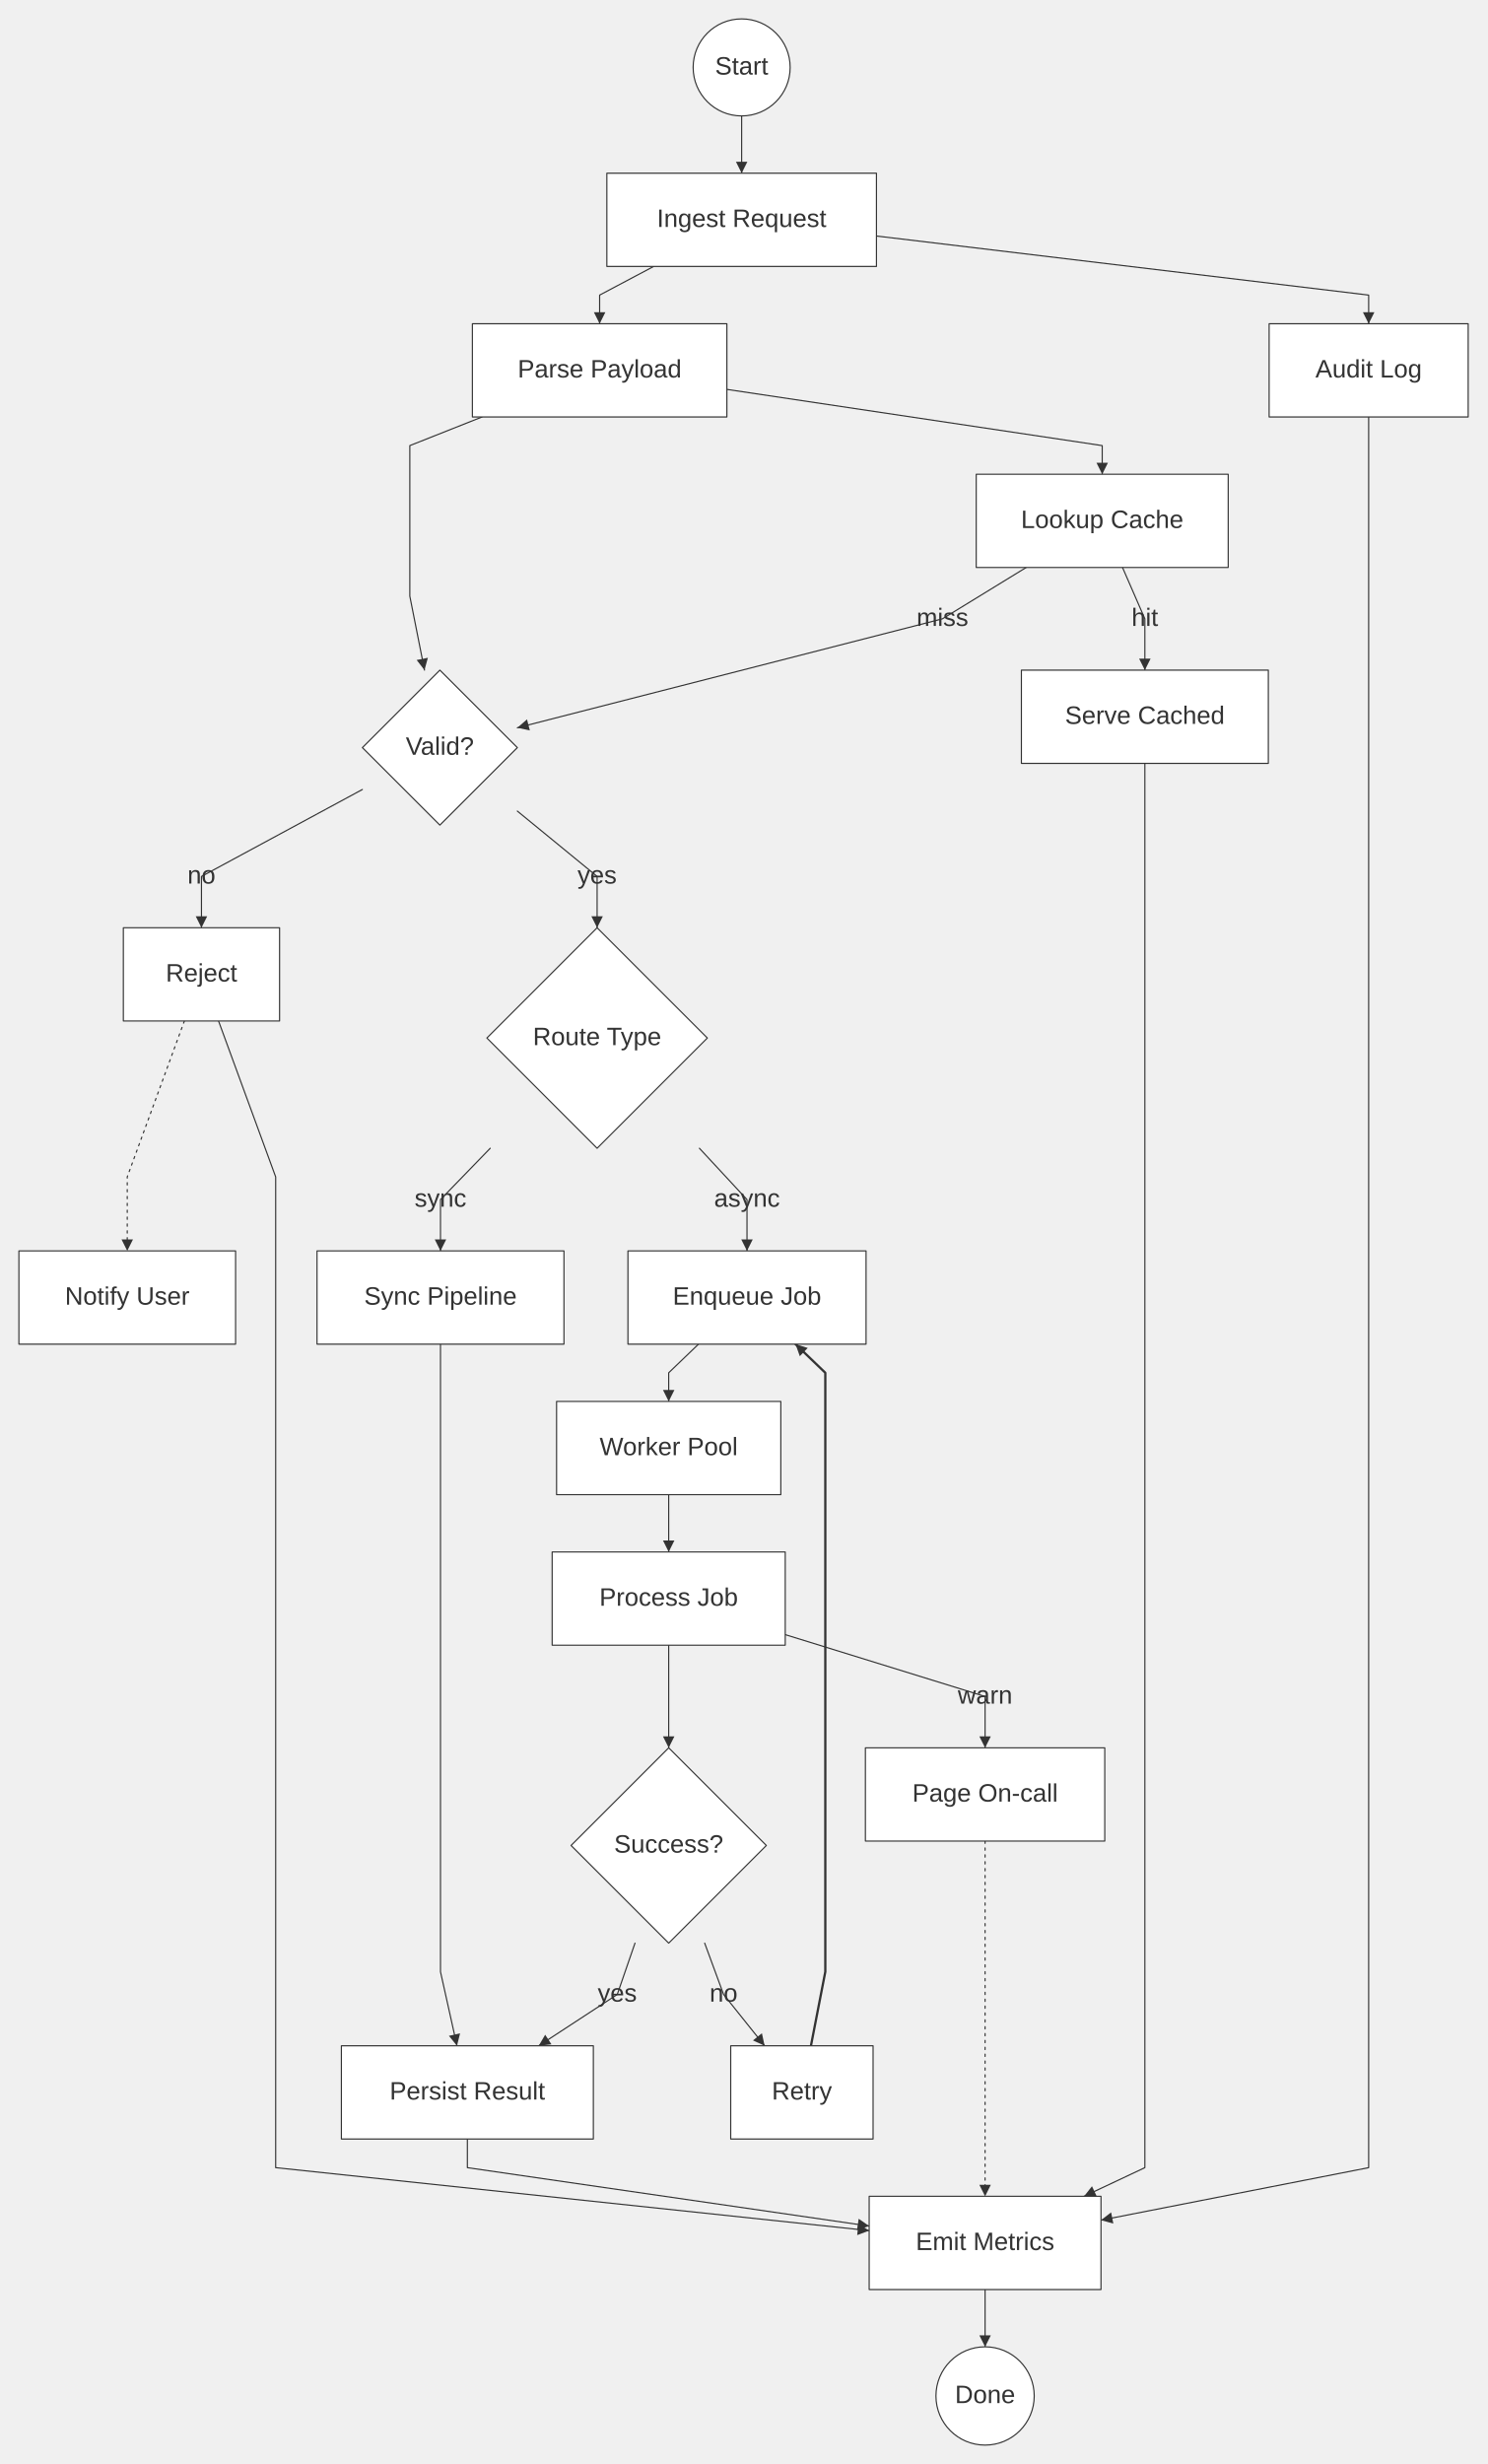
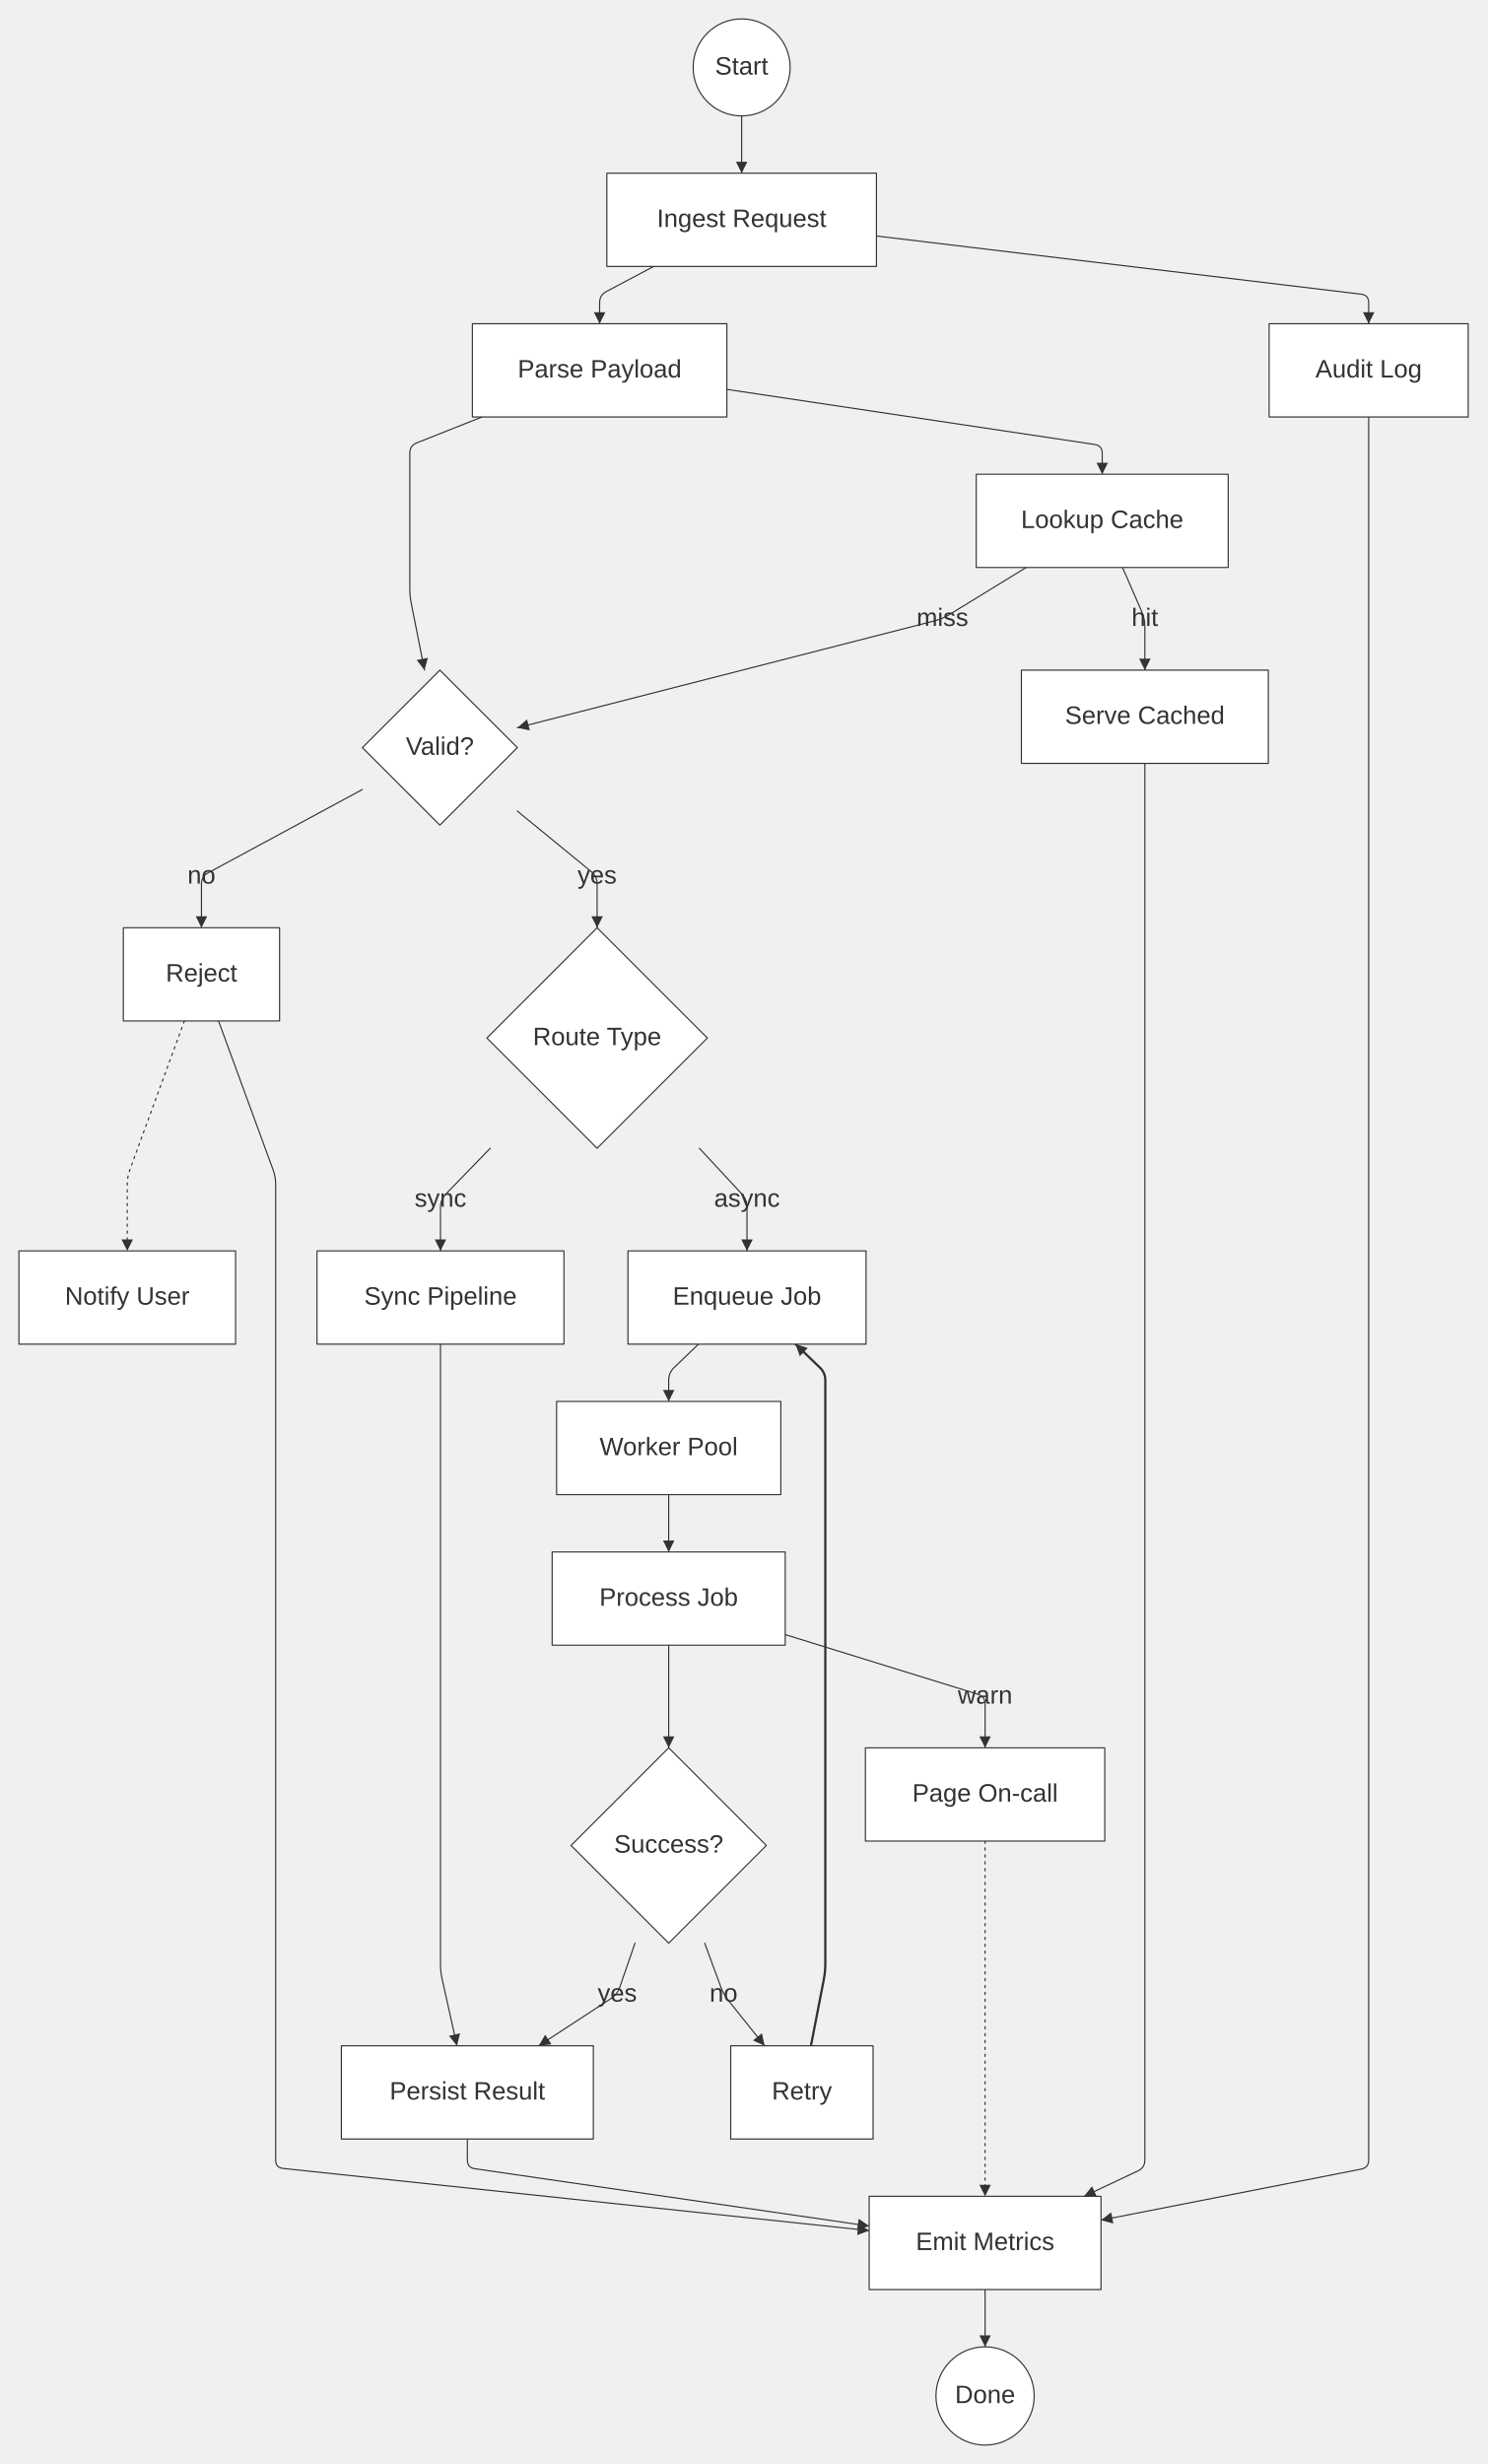
<svg xmlns="http://www.w3.org/2000/svg" width="1298.40" height="2151.00" viewBox="0 0 1298.40 2151.00" font-family="&quot;trebuchet ms&quot;, verdana, arial, sans-serif" font-size="22.00">
  <defs>
    <marker id="arrowhead" viewBox="0 0 10.00 10.00" refX="10.00" refY="5.00" markerWidth="10.00" markerHeight="10.00" orient="auto-start-reverse" markerUnits="userSpaceOnUse">
      <path d="M0,0 L10.00,5.00 L0,10.00 Z" fill="#333" />
    </marker>
  </defs>
  <g transform="translate(8.50,8.50)">
    <g class="edgePaths">
      <path d="M639.05,92.70 L639.05,117.70 L639.05,142.70" stroke="#333" stroke-width="1.00" fill="none" stroke-linecap="round" stroke-linejoin="round" marker-end="url(#arrowhead)" />
-       <path d="M562.23,224.10 L515.05,249.10 L515.05,274.10" stroke="#333" stroke-width="1.00" fill="none" stroke-linecap="round" stroke-linejoin="round" marker-end="url(#arrowhead)" />
-       <path d="M412.39,355.50 L349.32,380.50 L349.32,405.50 L349.32,511.90 L362.14,576.50" stroke="#333" stroke-width="1.00" fill="none" stroke-linecap="round" stroke-linejoin="round" marker-end="url(#arrowhead)" />
-       <path d="M307.90,680.70 L167.40,756.60 L167.40,801.40" stroke="#333" stroke-width="1.00" fill="none" stroke-linecap="round" stroke-linejoin="round" marker-end="url(#arrowhead)" />
-       <path d="M152.48,882.80 L102.60,1018.90 L102.60,1083.50" stroke="#333" stroke-width="1.00" fill="none" stroke-linecap="round" stroke-linejoin="round" stroke-dasharray="2.00,4.00" marker-end="url(#arrowhead)" />
-       <path d="M182.32,882.80 L232.20,1018.90 L232.20,1083.50 L232.20,1189.90 L232.20,1214.90 L232.20,1321.30 L232.20,1346.30 L232.20,1452.70 L232.20,1517.30 L232.20,1712.80 L232.20,1777.40 L232.20,1883.80 L750.40,1938.77" stroke="#333" stroke-width="1.00" fill="none" stroke-linecap="round" stroke-linejoin="round" marker-end="url(#arrowhead)" />
-       <path d="M443.20,699.56 L512.85,756.60 L512.85,801.40" stroke="#333" stroke-width="1.00" fill="none" stroke-linecap="round" stroke-linejoin="round" marker-end="url(#arrowhead)" />
-       <path d="M419.53,993.90 L376.10,1038.70 L376.10,1083.50" stroke="#333" stroke-width="1.00" fill="none" stroke-linecap="round" stroke-linejoin="round" marker-end="url(#arrowhead)" />
-       <path d="M602.16,993.90 L643.72,1038.70 L643.72,1083.50" stroke="#333" stroke-width="1.00" fill="none" stroke-linecap="round" stroke-linejoin="round" marker-end="url(#arrowhead)" />
-       <path d="M601.37,1164.90 L575.35,1189.90 L575.35,1214.90" stroke="#333" stroke-width="1.00" fill="none" stroke-linecap="round" stroke-linejoin="round" marker-end="url(#arrowhead)" />
+       <path d="M562.23,224.10 L520.88,246.01 Q515.05,249.10 515.05,255.70 L515.05,274.10" stroke="#333" stroke-width="1.00" fill="none" stroke-linecap="round" stroke-linejoin="round" marker-end="url(#arrowhead)" />
+       <path d="M412.39,355.50 L355.46,378.07 Q349.32,380.50 349.32,387.10 L349.32,405.50 L349.32,505.30 Q349.32,511.90 350.61,518.37 L362.14,576.50" stroke="#333" stroke-width="1.00" fill="none" stroke-linecap="round" stroke-linejoin="round" marker-end="url(#arrowhead)" />
+       <path d="M307.90,680.70 L173.21,753.46 Q167.40,756.60 167.40,763.20 L167.40,801.40" stroke="#333" stroke-width="1.00" fill="none" stroke-linecap="round" stroke-linejoin="round" marker-end="url(#arrowhead)" />
+       <path d="M152.48,882.80 L104.87,1012.70 Q102.60,1018.90 102.60,1025.50 L102.60,1083.50" stroke="#333" stroke-width="1.00" fill="none" stroke-linecap="round" stroke-linejoin="round" stroke-dasharray="2.00,4.00" marker-end="url(#arrowhead)" />
+       <path d="M182.32,882.80 L229.93,1012.70 Q232.20,1018.90 232.20,1025.50 L232.20,1083.50 L232.20,1189.90 L232.20,1214.90 L232.20,1321.30 L232.20,1346.30 L232.20,1452.70 L232.20,1517.30 L232.20,1712.80 L232.20,1777.40 L232.20,1877.20 Q232.20,1883.80 238.76,1884.50 L750.40,1938.77" stroke="#333" stroke-width="1.00" fill="none" stroke-linecap="round" stroke-linejoin="round" marker-end="url(#arrowhead)" />
+       <path d="M443.20,699.56 L507.74,752.42 Q512.85,756.60 512.85,763.20 L512.85,801.40" stroke="#333" stroke-width="1.00" fill="none" stroke-linecap="round" stroke-linejoin="round" marker-end="url(#arrowhead)" />
+       <path d="M419.53,993.90 L380.69,1033.96 Q376.10,1038.70 376.10,1045.30 L376.10,1083.50" stroke="#333" stroke-width="1.00" fill="none" stroke-linecap="round" stroke-linejoin="round" marker-end="url(#arrowhead)" />
+       <path d="M602.16,993.90 L639.24,1033.86 Q643.72,1038.70 643.72,1045.30 L643.72,1083.50" stroke="#333" stroke-width="1.00" fill="none" stroke-linecap="round" stroke-linejoin="round" marker-end="url(#arrowhead)" />
+       <path d="M601.37,1164.90 L580.11,1185.33 Q575.35,1189.90 575.35,1196.50 L575.35,1214.90" stroke="#333" stroke-width="1.00" fill="none" stroke-linecap="round" stroke-linejoin="round" marker-end="url(#arrowhead)" />
      <path d="M575.35,1296.30 L575.35,1321.30 L575.35,1346.30" stroke="#333" stroke-width="1.00" fill="none" stroke-linecap="round" stroke-linejoin="round" marker-end="url(#arrowhead)" />
      <path d="M575.35,1427.70 L575.35,1452.70 L575.35,1517.30" stroke="#333" stroke-width="1.00" fill="none" stroke-linecap="round" stroke-linejoin="round" marker-end="url(#arrowhead)" />
-       <path d="M606.77,1687.80 L623.27,1732.60 L659.10,1777.40" stroke="#333" stroke-width="1.00" fill="none" stroke-linecap="round" stroke-linejoin="round" marker-end="url(#arrowhead)" />
-       <path d="M699.55,1777.40 L712.10,1712.80 L712.10,1517.30 L712.10,1452.70 L712.10,1346.30 L712.10,1321.30 L712.10,1214.90 L712.10,1189.90 L686.08,1164.90" stroke="#333" stroke-width="2.00" fill="none" stroke-linecap="round" stroke-linejoin="round" marker-end="url(#arrowhead)" />
-       <path d="M545.92,1687.80 L530.45,1732.60 L461.87,1777.40" stroke="#333" stroke-width="1.00" fill="none" stroke-linecap="round" stroke-linejoin="round" marker-end="url(#arrowhead)" />
-       <path d="M376.10,1164.90 L376.10,1189.90 L376.10,1214.90 L376.10,1321.30 L376.10,1346.30 L376.10,1452.70 L376.10,1517.30 L376.10,1712.80 L390.50,1777.40" stroke="#333" stroke-width="1.00" fill="none" stroke-linecap="round" stroke-linejoin="round" marker-end="url(#arrowhead)" />
-       <path d="M399.57,1858.80 L399.57,1883.80 L750.40,1934.79" stroke="#333" stroke-width="1.00" fill="none" stroke-linecap="round" stroke-linejoin="round" marker-end="url(#arrowhead)" />
-       <path d="M626.15,331.43 L953.87,380.50 L953.87,405.50" stroke="#333" stroke-width="1.00" fill="none" stroke-linecap="round" stroke-linejoin="round" marker-end="url(#arrowhead)" />
-       <path d="M971.59,486.90 L991.10,531.70 L991.10,576.50" stroke="#333" stroke-width="1.00" fill="none" stroke-linecap="round" stroke-linejoin="round" marker-end="url(#arrowhead)" />
-       <path d="M991.10,657.90 L991.10,736.80 L991.10,801.40 L991.10,1018.90 L991.10,1083.50 L991.10,1189.90 L991.10,1214.90 L991.10,1321.30 L991.10,1346.30 L991.10,1452.70 L991.10,1517.30 L991.10,1712.80 L991.10,1777.40 L991.10,1883.80 L938.02,1908.80" stroke="#333" stroke-width="1.00" fill="none" stroke-linecap="round" stroke-linejoin="round" marker-end="url(#arrowhead)" />
-       <path d="M887.47,486.90 L814.37,531.70 L443.20,626.81" stroke="#333" stroke-width="1.00" fill="none" stroke-linecap="round" stroke-linejoin="round" marker-end="url(#arrowhead)" />
-       <path d="M756.75,197.53 L1186.50,249.10 L1186.50,274.10" stroke="#333" stroke-width="1.00" fill="none" stroke-linecap="round" stroke-linejoin="round" marker-end="url(#arrowhead)" />
-       <path d="M1186.50,355.50 L1186.50,380.50 L1186.50,405.50 L1186.50,511.90 L1186.50,576.50 L1186.50,736.80 L1186.50,801.40 L1186.50,1018.90 L1186.50,1083.50 L1186.50,1189.90 L1186.50,1214.90 L1186.50,1321.30 L1186.50,1346.30 L1186.50,1452.70 L1186.50,1517.30 L1186.50,1712.80 L1186.50,1777.40 L1186.50,1883.80 L952.80,1929.65" stroke="#333" stroke-width="1.00" fill="none" stroke-linecap="round" stroke-linejoin="round" marker-end="url(#arrowhead)" />
-       <path d="M677.10,1418.49 L851.60,1472.50 L851.60,1517.30" stroke="#333" stroke-width="1.00" fill="none" stroke-linecap="round" stroke-linejoin="round" marker-end="url(#arrowhead)" />
+       <path d="M606.77,1687.80 L620.99,1726.41 Q623.27,1732.60 627.40,1737.75 L659.10,1777.40" stroke="#333" stroke-width="1.00" fill="none" stroke-linecap="round" stroke-linejoin="round" marker-end="url(#arrowhead)" />
+       <path d="M699.55,1777.40 L710.84,1719.28 Q712.10,1712.80 712.10,1706.20 L712.10,1517.30 L712.10,1452.70 L712.10,1346.30 L712.10,1321.30 L712.10,1214.90 L712.10,1196.50 Q712.10,1189.90 707.34,1185.33 L686.08,1164.90" stroke="#333" stroke-width="2.00" fill="none" stroke-linecap="round" stroke-linejoin="round" marker-end="url(#arrowhead)" />
+       <path d="M545.92,1687.80 L532.60,1726.36 Q530.45,1732.60 524.92,1736.21 L461.87,1777.40" stroke="#333" stroke-width="1.00" fill="none" stroke-linecap="round" stroke-linejoin="round" marker-end="url(#arrowhead)" />
+       <path d="M376.10,1164.90 L376.10,1189.90 L376.10,1214.90 L376.10,1321.30 L376.10,1346.30 L376.10,1452.70 L376.10,1517.30 L376.10,1706.20 Q376.10,1712.80 377.54,1719.24 L390.50,1777.40" stroke="#333" stroke-width="1.00" fill="none" stroke-linecap="round" stroke-linejoin="round" marker-end="url(#arrowhead)" />
+       <path d="M399.57,1858.80 L399.57,1877.20 Q399.57,1883.80 406.11,1884.75 L750.40,1934.79" stroke="#333" stroke-width="1.00" fill="none" stroke-linecap="round" stroke-linejoin="round" marker-end="url(#arrowhead)" />
+       <path d="M626.15,331.43 L947.35,379.52 Q953.87,380.50 953.87,387.10 L953.87,405.50" stroke="#333" stroke-width="1.00" fill="none" stroke-linecap="round" stroke-linejoin="round" marker-end="url(#arrowhead)" />
+       <path d="M971.59,486.90 L988.47,525.65 Q991.10,531.70 991.10,538.30 L991.10,576.50" stroke="#333" stroke-width="1.00" fill="none" stroke-linecap="round" stroke-linejoin="round" marker-end="url(#arrowhead)" />
+       <path d="M991.10,657.90 L991.10,736.80 L991.10,801.40 L991.10,1018.90 L991.10,1083.50 L991.10,1189.90 L991.10,1214.90 L991.10,1321.30 L991.10,1346.30 L991.10,1452.70 L991.10,1517.30 L991.10,1712.80 L991.10,1777.40 L991.10,1877.20 Q991.10,1883.80 985.13,1886.61 L938.02,1908.80" stroke="#333" stroke-width="1.00" fill="none" stroke-linecap="round" stroke-linejoin="round" marker-end="url(#arrowhead)" />
+       <path d="M887.47,486.90 L820.00,528.25 Q814.37,531.70 807.98,533.34 L443.20,626.81" stroke="#333" stroke-width="1.00" fill="none" stroke-linecap="round" stroke-linejoin="round" marker-end="url(#arrowhead)" />
+       <path d="M756.75,197.53 L1179.95,248.31 Q1186.50,249.10 1186.50,255.70 L1186.50,274.10" stroke="#333" stroke-width="1.00" fill="none" stroke-linecap="round" stroke-linejoin="round" marker-end="url(#arrowhead)" />
+       <path d="M1186.50,355.50 L1186.50,380.50 L1186.50,405.50 L1186.50,511.90 L1186.50,576.50 L1186.50,736.80 L1186.50,801.40 L1186.50,1018.90 L1186.50,1083.50 L1186.50,1189.90 L1186.50,1214.90 L1186.50,1321.30 L1186.50,1346.30 L1186.50,1452.70 L1186.50,1517.30 L1186.50,1712.80 L1186.50,1777.40 L1186.50,1877.20 Q1186.50,1883.80 1180.02,1885.07 L952.80,1929.65" stroke="#333" stroke-width="1.00" fill="none" stroke-linecap="round" stroke-linejoin="round" marker-end="url(#arrowhead)" />
+       <path d="M677.10,1418.49 L845.30,1470.55 Q851.60,1472.50 851.60,1479.10 L851.60,1517.30" stroke="#333" stroke-width="1.00" fill="none" stroke-linecap="round" stroke-linejoin="round" marker-end="url(#arrowhead)" />
      <path d="M851.60,1598.70 L851.60,1712.80 L851.60,1777.40 L851.60,1883.80 L851.60,1908.80" stroke="#333" stroke-width="1.00" fill="none" stroke-linecap="round" stroke-linejoin="round" stroke-dasharray="2.00,4.00" marker-end="url(#arrowhead)" />
      <path d="M851.60,1990.20 L851.60,2015.20 L851.60,2040.20" stroke="#333" stroke-width="1.00" fill="none" stroke-linecap="round" stroke-linejoin="round" marker-end="url(#arrowhead)" />
    </g>
    <g class="edgeLabels">
      <text x="167.40" y="756.60" text-anchor="middle" dominant-baseline="middle" fill="#333">no</text>
      <text x="512.85" y="756.60" text-anchor="middle" dominant-baseline="middle" fill="#333">yes</text>
      <text x="376.10" y="1038.70" text-anchor="middle" dominant-baseline="middle" fill="#333">sync</text>
      <text x="643.72" y="1038.70" text-anchor="middle" dominant-baseline="middle" fill="#333">async</text>
      <text x="623.27" y="1732.60" text-anchor="middle" dominant-baseline="middle" fill="#333">no</text>
      <text x="530.45" y="1732.60" text-anchor="middle" dominant-baseline="middle" fill="#333">yes</text>
      <text x="991.10" y="531.70" text-anchor="middle" dominant-baseline="middle" fill="#333">hit</text>
      <text x="814.37" y="531.70" text-anchor="middle" dominant-baseline="middle" fill="#333">miss</text>
      <text x="851.60" y="1472.50" text-anchor="middle" dominant-baseline="middle" fill="#333">warn</text>
    </g>
    <g class="nodes">
      <ellipse cx="851.60" cy="2083.10" rx="42.90" ry="42.90" fill="white" stroke="#333" stroke-width="1.00" stroke-linejoin="round" />
      <text x="851.60" y="2083.10" text-anchor="middle" dominant-baseline="middle" fill="#333">Done</text>
      <rect x="747.10" y="1517.30" width="209.00" height="81.40" fill="white" stroke="#333" stroke-width="1.00" stroke-linejoin="round" />
      <text x="851.60" y="1558.00" text-anchor="middle" dominant-baseline="middle" fill="#333">Page On-call</text>
      <rect x="1099.60" y="274.10" width="173.80" height="81.40" fill="white" stroke="#333" stroke-width="1.00" stroke-linejoin="round" />
      <text x="1186.50" y="314.80" text-anchor="middle" dominant-baseline="middle" fill="#333">Audit Log</text>
      <rect x="843.87" y="405.50" width="220.00" height="81.40" fill="white" stroke="#333" stroke-width="1.00" stroke-linejoin="round" />
      <text x="953.87" y="446.20" text-anchor="middle" dominant-baseline="middle" fill="#333">Lookup Cache</text>
      <rect x="883.30" y="576.50" width="215.60" height="81.40" fill="white" stroke="#333" stroke-width="1.00" stroke-linejoin="round" />
      <text x="991.10" y="617.20" text-anchor="middle" dominant-baseline="middle" fill="#333">Serve Cached</text>
      <rect x="521.35" y="142.70" width="235.40" height="81.40" fill="white" stroke="#333" stroke-width="1.00" stroke-linejoin="round" />
      <text x="639.05" y="183.40" text-anchor="middle" dominant-baseline="middle" fill="#333">Ingest Request</text>
      <rect x="750.40" y="1908.80" width="202.40" height="81.40" fill="white" stroke="#333" stroke-width="1.00" stroke-linejoin="round" />
      <text x="851.60" y="1949.50" text-anchor="middle" dominant-baseline="middle" fill="#333">Emit Metrics</text>
      <rect x="8.00" y="1083.50" width="189.20" height="81.40" fill="white" stroke="#333" stroke-width="1.00" stroke-linejoin="round" />
      <text x="102.60" y="1124.20" text-anchor="middle" dominant-baseline="middle" fill="#333">Notify User</text>
      <rect x="403.95" y="274.10" width="222.20" height="81.40" fill="white" stroke="#333" stroke-width="1.00" stroke-linejoin="round" />
      <text x="515.05" y="314.80" text-anchor="middle" dominant-baseline="middle" fill="#333">Parse Payload</text>
      <rect x="289.57" y="1777.40" width="220.00" height="81.40" fill="white" stroke="#333" stroke-width="1.00" stroke-linejoin="round" />
      <text x="399.57" y="1818.10" text-anchor="middle" dominant-baseline="middle" fill="#333">Persist Result</text>
      <rect x="473.60" y="1346.30" width="203.50" height="81.40" fill="white" stroke="#333" stroke-width="1.00" stroke-linejoin="round" />
      <text x="575.35" y="1387.00" text-anchor="middle" dominant-baseline="middle" fill="#333">Process Job</text>
      <rect x="539.77" y="1083.50" width="207.90" height="81.40" fill="white" stroke="#333" stroke-width="1.00" stroke-linejoin="round" />
      <text x="643.72" y="1124.20" text-anchor="middle" dominant-baseline="middle" fill="#333">Enqueue Job</text>
      <rect x="99.20" y="801.40" width="136.40" height="81.40" fill="white" stroke="#333" stroke-width="1.00" stroke-linejoin="round" />
      <text x="167.40" y="842.10" text-anchor="middle" dominant-baseline="middle" fill="#333">Reject</text>
      <rect x="629.50" y="1777.40" width="124.30" height="81.40" fill="white" stroke="#333" stroke-width="1.00" stroke-linejoin="round" />
      <text x="691.65" y="1818.10" text-anchor="middle" dominant-baseline="middle" fill="#333">Retry</text>
      <polygon points="512.85,801.40 609.10,897.65 512.85,993.90 416.60,897.65" fill="white" stroke="#333" stroke-width="1.00" stroke-linejoin="round" />
      <text x="512.85" y="897.65" text-anchor="middle" dominant-baseline="middle" fill="#333">Route Type</text>
      <ellipse cx="639.05" cy="50.35" rx="42.35" ry="42.35" fill="white" stroke="#333" stroke-width="1.00" stroke-linejoin="round" />
      <text x="639.05" y="50.35" text-anchor="middle" dominant-baseline="middle" fill="#333">Start</text>
      <polygon points="575.35,1517.30 660.60,1602.55 575.35,1687.80 490.10,1602.55" fill="white" stroke="#333" stroke-width="1.00" stroke-linejoin="round" />
      <text x="575.35" y="1602.55" text-anchor="middle" dominant-baseline="middle" fill="#333">Success?</text>
      <rect x="268.30" y="1083.50" width="215.60" height="81.40" fill="white" stroke="#333" stroke-width="1.00" stroke-linejoin="round" />
      <text x="376.10" y="1124.20" text-anchor="middle" dominant-baseline="middle" fill="#333">Sync Pipeline</text>
      <polygon points="375.55,576.50 443.20,644.15 375.55,711.80 307.90,644.15" fill="white" stroke="#333" stroke-width="1.00" stroke-linejoin="round" />
      <text x="375.55" y="644.15" text-anchor="middle" dominant-baseline="middle" fill="#333">Valid?</text>
      <rect x="477.45" y="1214.90" width="195.80" height="81.40" fill="white" stroke="#333" stroke-width="1.00" stroke-linejoin="round" />
      <text x="575.35" y="1255.60" text-anchor="middle" dominant-baseline="middle" fill="#333">Worker Pool</text>
    </g>
  </g>
</svg>
